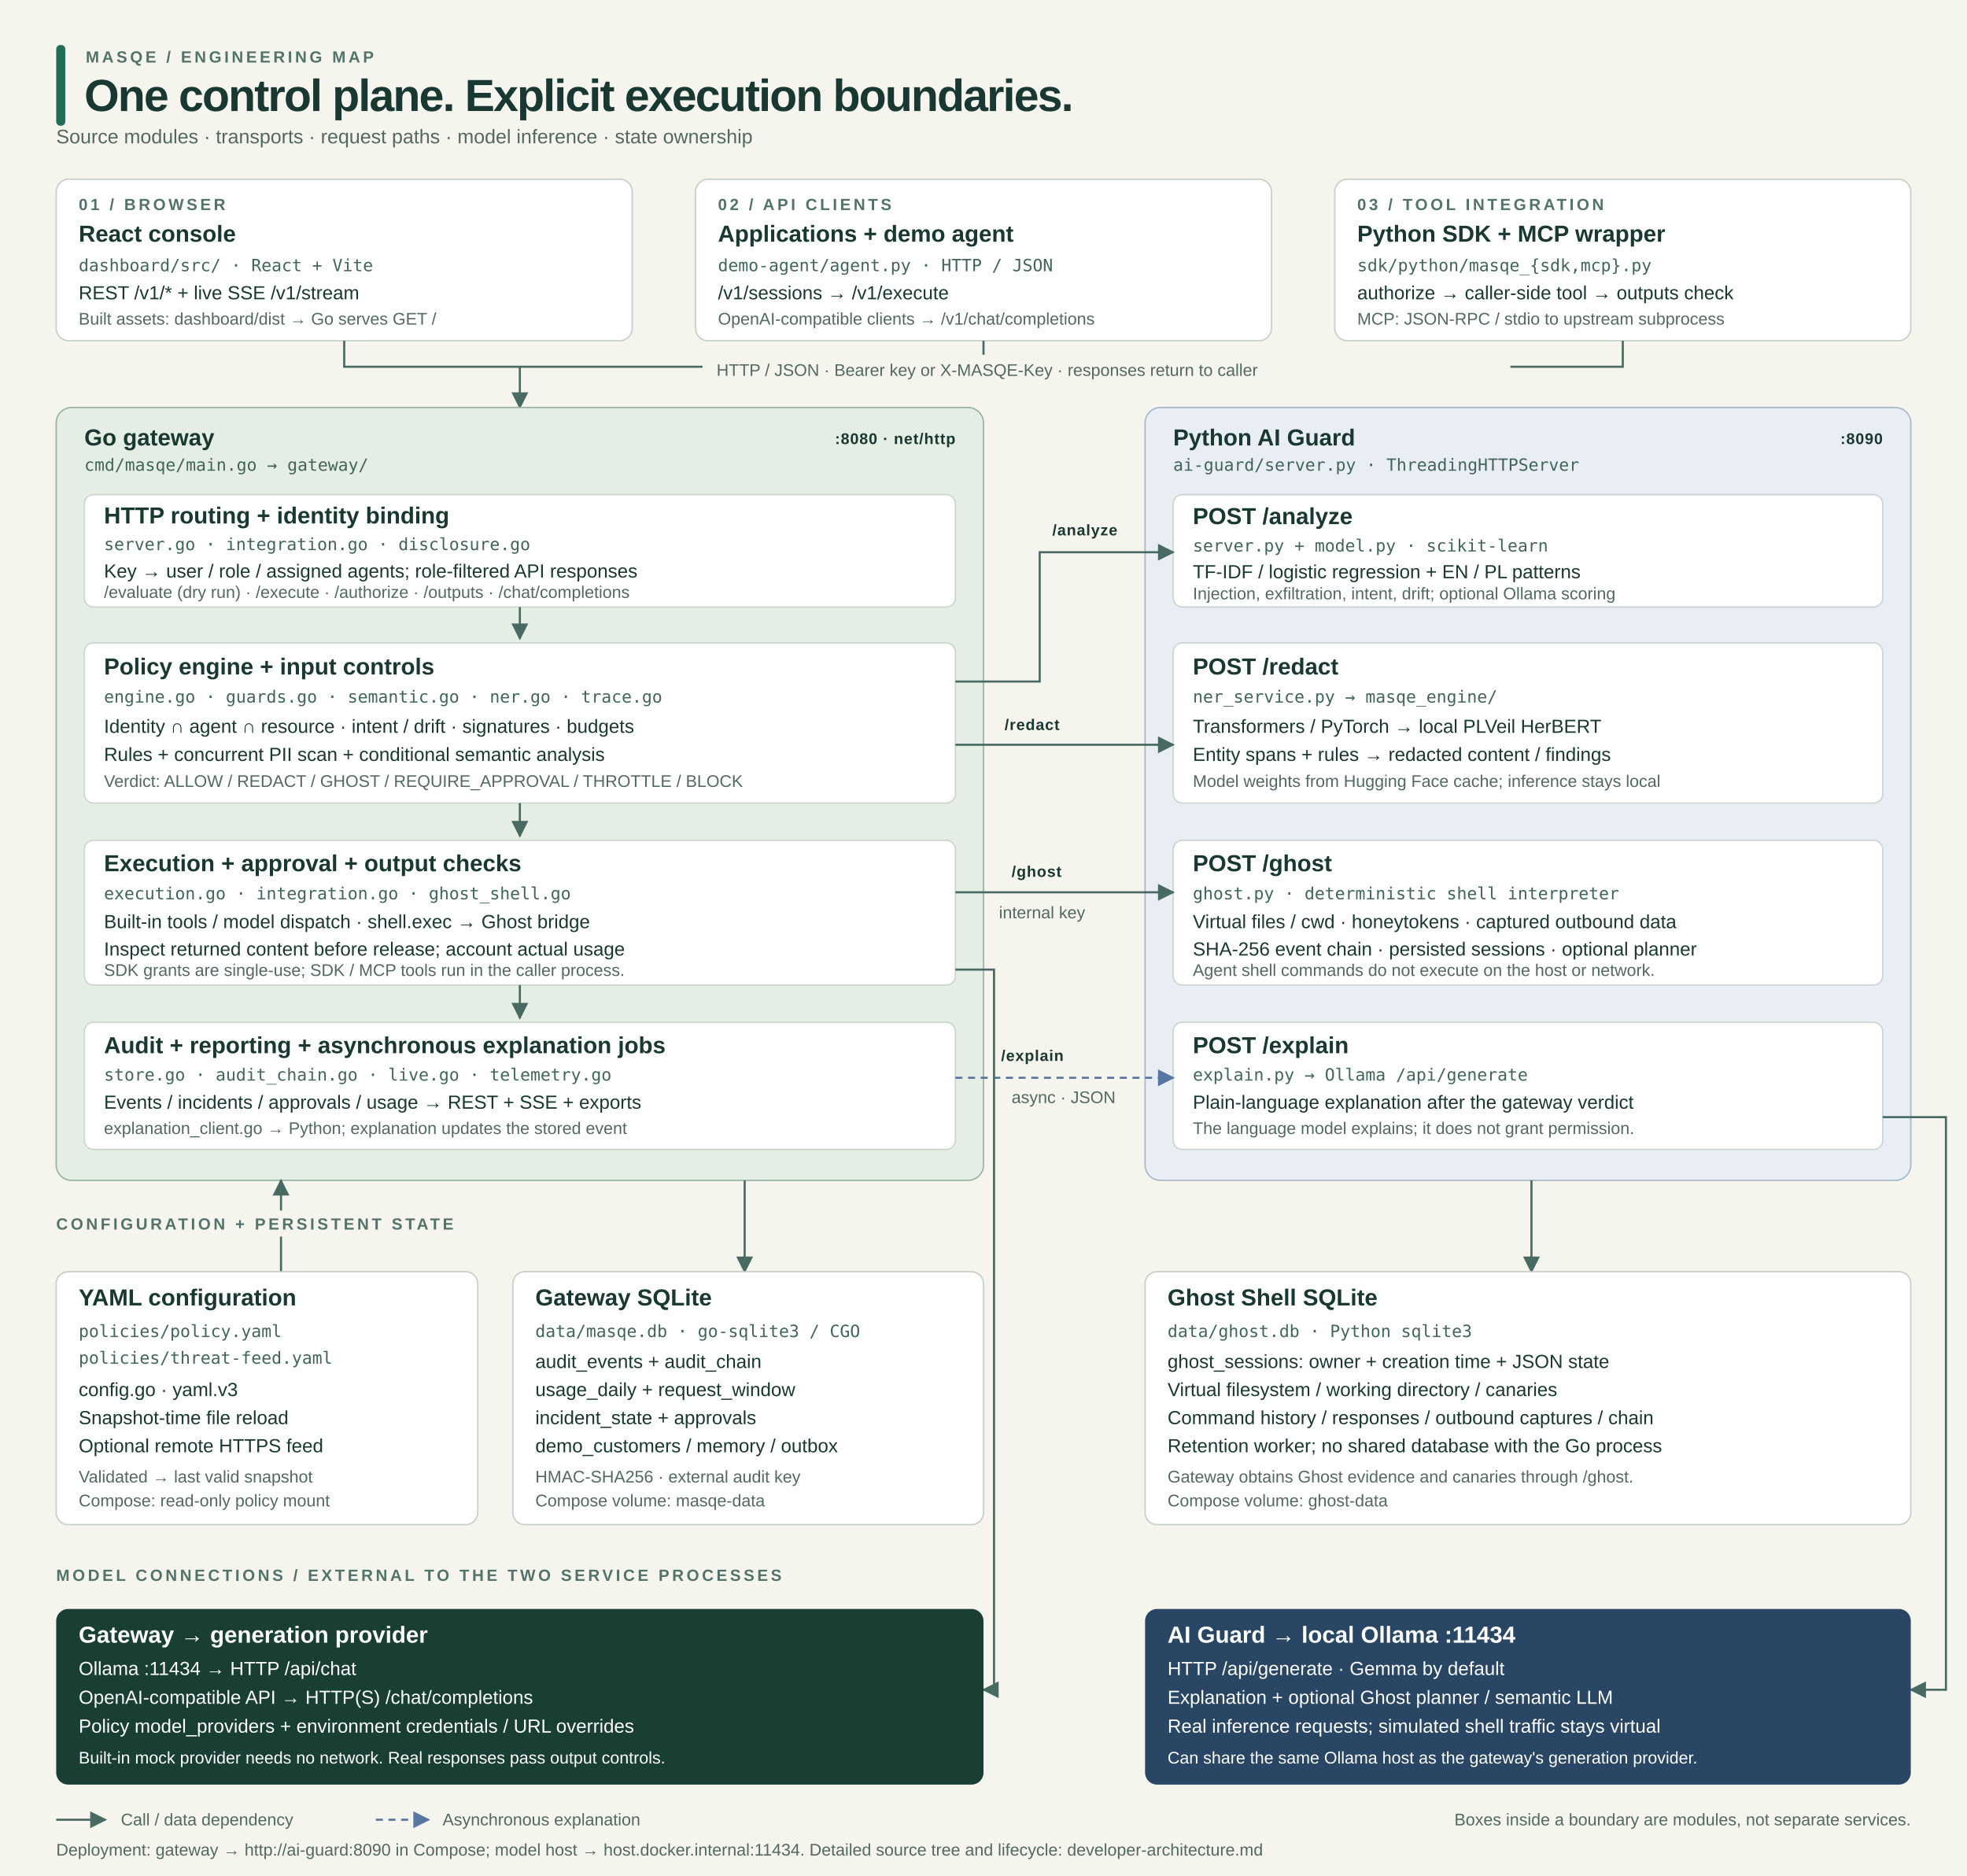
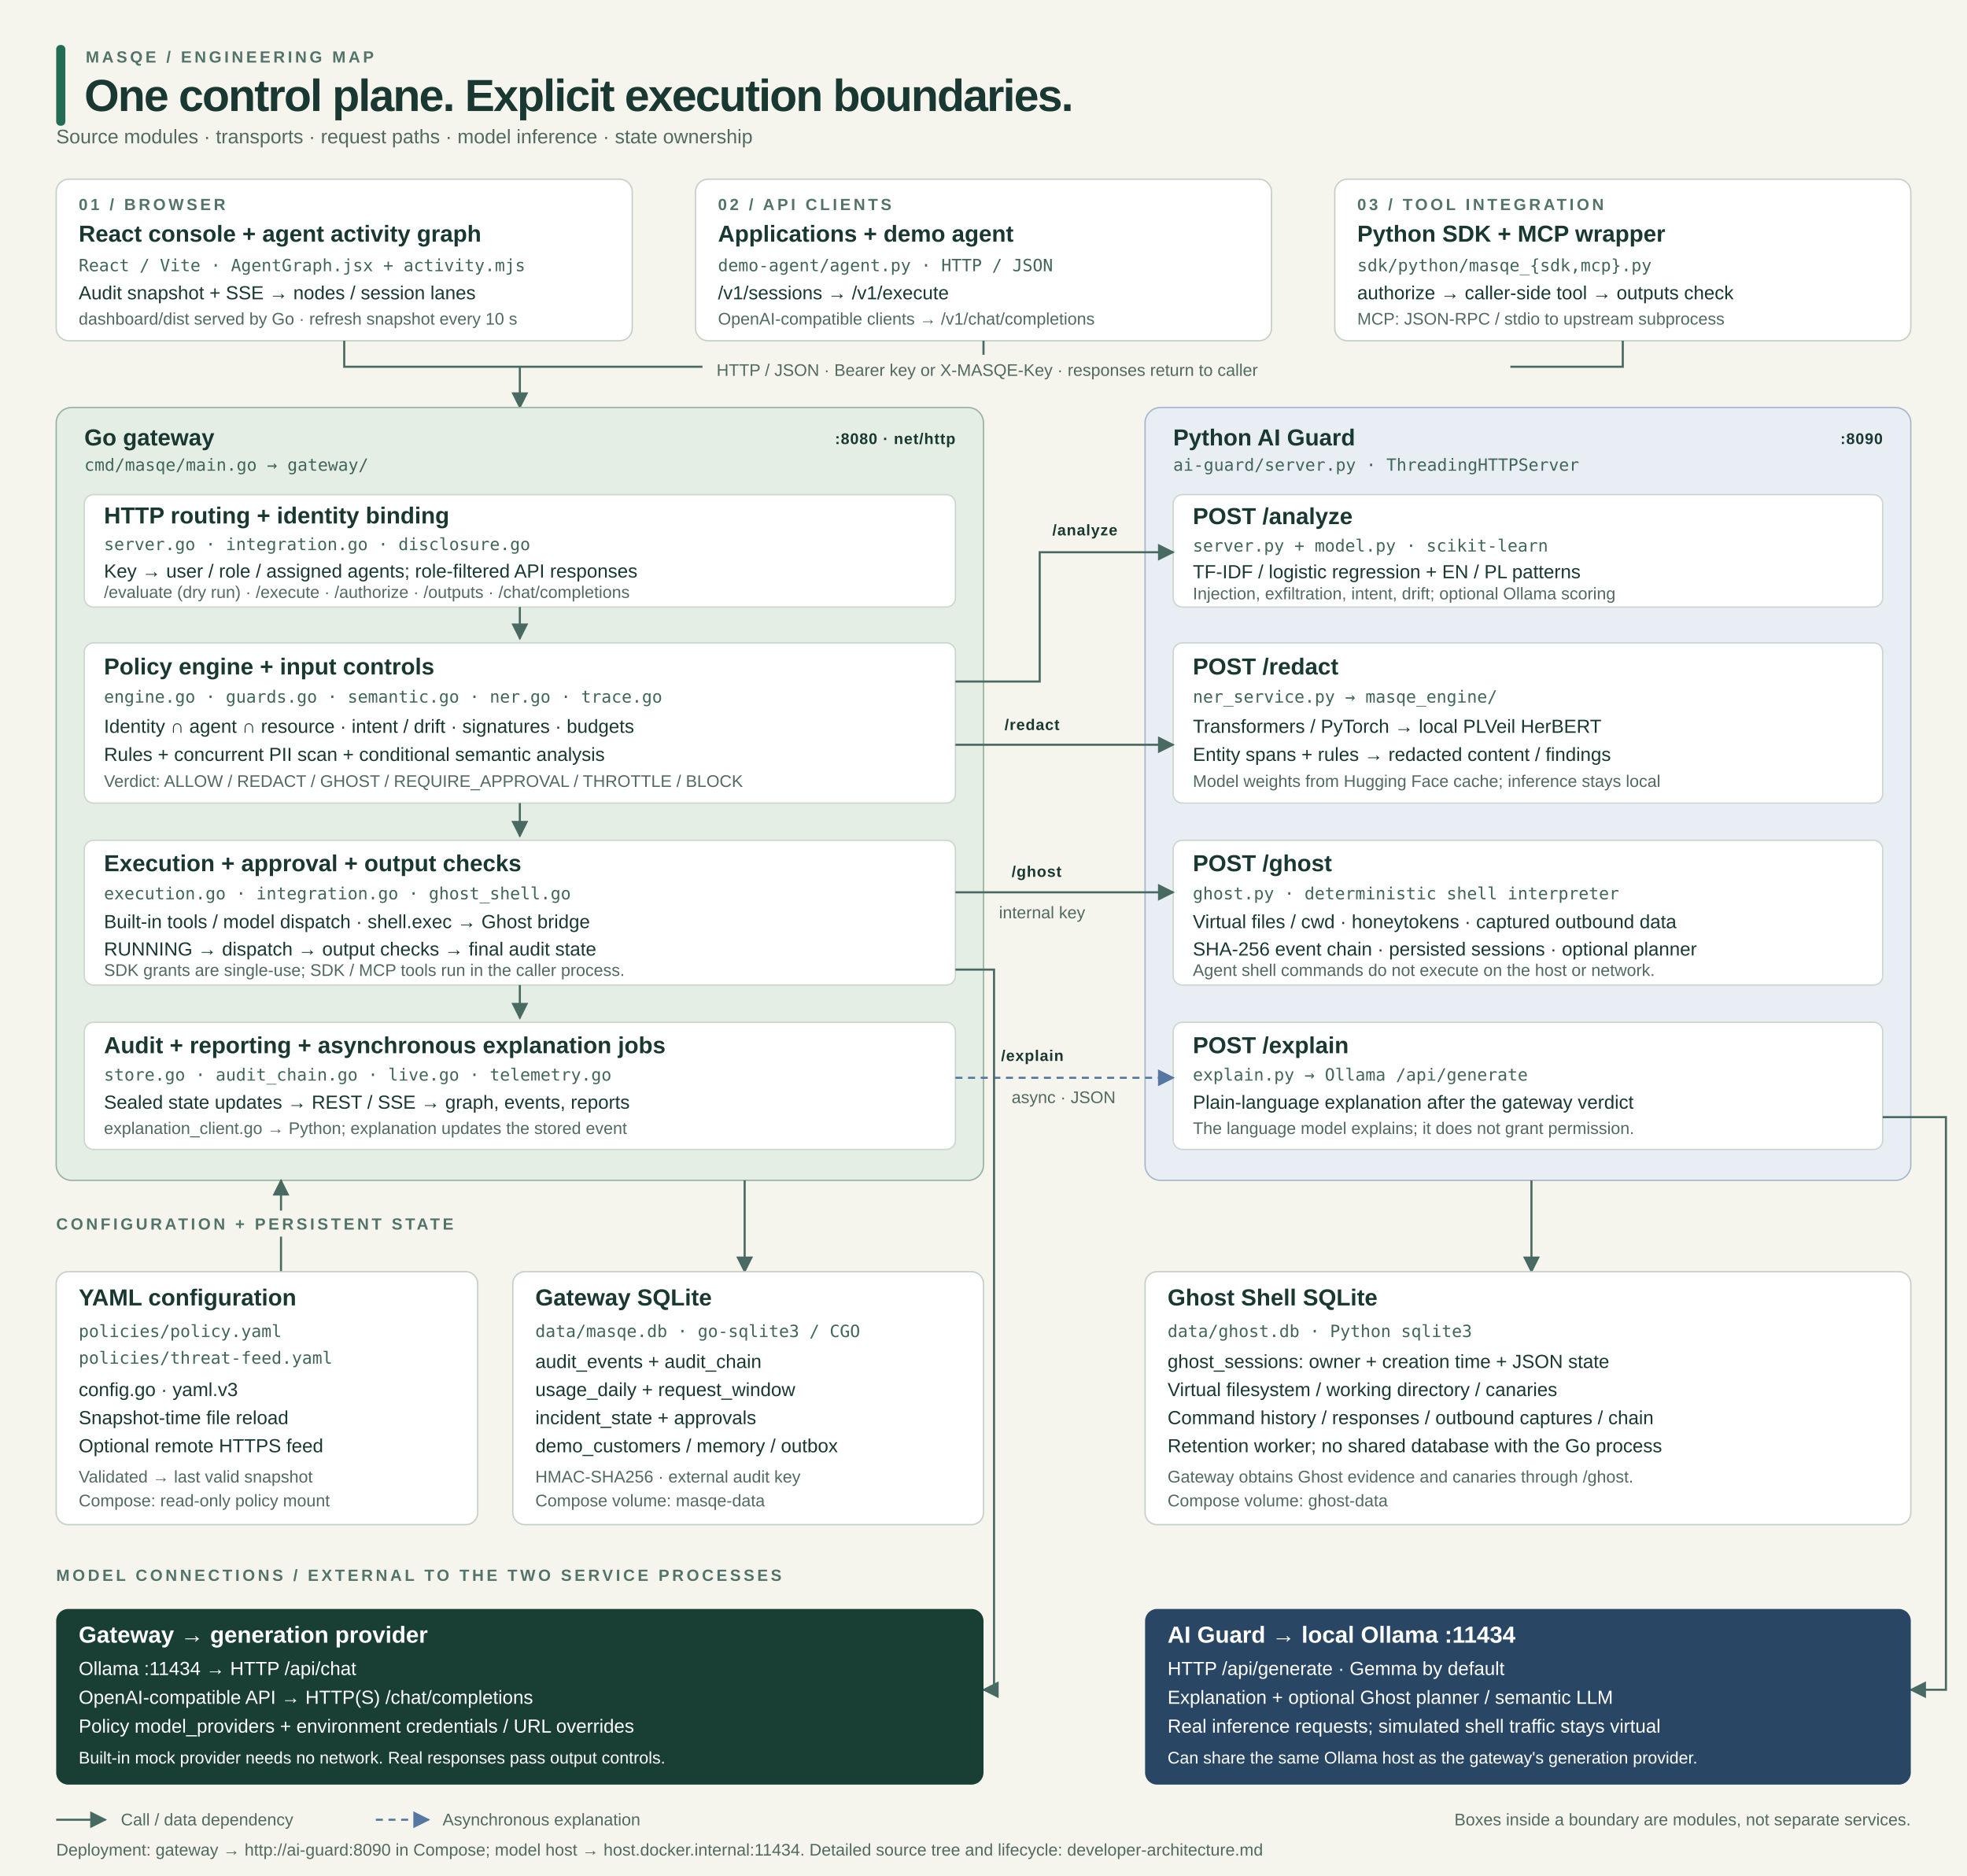
<svg xmlns="http://www.w3.org/2000/svg" width="2800" height="2670" viewBox="0 0 2800 2670">
  <defs>
    <marker id="arrow" viewBox="0 0 10 10" refX="9" refY="5" markerWidth="8" markerHeight="8" orient="auto-start-reverse">
      <path d="M0 0L10 5L0 10Z" fill="#496963" />
    </marker>
    <marker id="blueArrow" viewBox="0 0 10 10" refX="9" refY="5" markerWidth="8" markerHeight="8" orient="auto-start-reverse">
      <path d="M0 0L10 5L0 10Z" fill="#5677a1" />
    </marker>
    <style>
      text { font-family: Arial, Helvetica, sans-serif; fill: #193831; }
      .eyebrow { font-size: 23px; font-weight: 700; letter-spacing: 4px; fill: #52736a; }
      .title { font-size: 64px; font-weight: 700; letter-spacing: -2px; }
      .subtitle { font-size: 28px; fill: #526960; }
      .heading { font-size: 33px; font-weight: 700; }
      .body { font-size: 27px; }
      .small { font-size: 24px; fill: #526960; }
      .mono { font-family: Menlo, Consolas, monospace; font-size: 24px; fill: #41655a; }
      .tag { font-size: 22px; font-weight: 700; letter-spacing: 1px; }
      .panel { fill: #ffffff; stroke: #c5d1c8; stroke-width: 2; }
      .module { fill: #ffffff; stroke: #cbd7ce; stroke-width: 2; }
      .edge { fill: none; stroke: #496963; stroke-width: 3; marker-end: url(#arrow); }
      .async { fill: none; stroke: #5677a1; stroke-width: 3; stroke-dasharray: 10 8; marker-end: url(#blueArrow); }
      .line { fill: none; stroke: #496963; stroke-width: 3; }
      .white { fill: #ffffff; }
    </style>
  </defs>
  <rect width="2800" height="2670" fill="#f5f5ee" />
  <rect x="80" y="64" width="13" height="115" rx="6" fill="#246d55" />
  <text x="122" y="89" class="eyebrow">MASQE / ENGINEERING MAP</text>
  <text x="120" y="158" class="title">One control plane. Explicit execution boundaries.</text>
  <text x="80" y="204" class="subtitle">Source modules · transports · request paths · model inference · state ownership</text>
  <rect x="80" y="255" width="820" height="230" rx="18" class="panel" />
  <text x="112" y="299" class="eyebrow">01 / BROWSER</text>
-   <text x="112" y="344" class="heading">React console</text>
-   <text x="112" y="386" class="mono">dashboard/src/ · React + Vite</text>
-   <text x="112" y="426" class="body">REST /v1/* + live SSE /v1/stream</text>
-   <text x="112" y="462" class="small">Built assets: dashboard/dist → Go serves GET /</text>
+   <text x="112" y="344" class="heading">React console + agent activity graph</text>
+   <text x="112" y="386" class="mono">React / Vite · AgentGraph.jsx + activity.mjs</text>
+   <text x="112" y="426" class="body">Audit snapshot + SSE → nodes / session lanes</text>
+   <text x="112" y="462" class="small">dashboard/dist served by Go · refresh snapshot every 10 s</text>
  <rect x="990" y="255" width="820" height="230" rx="18" class="panel" />
  <text x="1022" y="299" class="eyebrow">02 / API CLIENTS</text>
  <text x="1022" y="344" class="heading">Applications + demo agent</text>
  <text x="1022" y="386" class="mono">demo-agent/agent.py · HTTP / JSON</text>
  <text x="1022" y="426" class="body">/v1/sessions → /v1/execute</text>
  <text x="1022" y="462" class="small">OpenAI-compatible clients → /v1/chat/completions</text>
  <rect x="1900" y="255" width="820" height="230" rx="18" class="panel" />
  <text x="1932" y="299" class="eyebrow">03 / TOOL INTEGRATION</text>
  <text x="1932" y="344" class="heading">Python SDK + MCP wrapper</text>
  <text x="1932" y="386" class="mono">sdk/python/masqe_{sdk,mcp}.py</text>
  <text x="1932" y="426" class="body">authorize → caller-side tool → outputs check</text>
  <text x="1932" y="462" class="small">MCP: JSON-RPC / stdio to upstream subprocess</text>
  <path d="M490 485V522H2310V485" class="line" />
  <path d="M1400 485V522" class="line" />
  <path d="M740 522V580" class="edge" />
  <rect x="1000" y="505" width="1150" height="42" rx="12" fill="#f5f5ee" />
  <text x="1020" y="535" class="small">HTTP / JSON · Bearer key or X-MASQE-Key · responses return to caller</text>
  <rect x="80" y="580" width="1320" height="1100" rx="22" fill="#e5eee5" stroke="#9ab4a3" stroke-width="2" />
  <rect x="1630" y="580" width="1090" height="1100" rx="22" fill="#e9eef4" stroke="#a7b9cc" stroke-width="2" />
  <text x="120" y="634" class="heading">Go gateway</text>
  <text x="1360" y="632" text-anchor="end" class="tag">:8080 · net/http</text>
  <text x="120" y="670" class="mono">cmd/masqe/main.go → gateway/</text>
  <text x="1670" y="634" class="heading">Python AI Guard</text>
  <text x="2680" y="632" text-anchor="end" class="tag">:8090</text>
  <text x="1670" y="670" class="mono">ai-guard/server.py · ThreadingHTTPServer</text>
  <rect x="120" y="704" width="1240" height="160" rx="13" class="module" />
  <text x="148" y="745" class="heading">HTTP routing + identity binding</text>
  <text x="148" y="783" class="mono">server.go · integration.go · disclosure.go</text>
  <text x="148" y="822" class="body">Key → user / role / assigned agents; role-filtered API responses</text>
  <text x="148" y="851" class="small">/evaluate (dry run) · /execute · /authorize · /outputs · /chat/completions</text>
  <path d="M740 864V909" class="edge" />
  <rect x="120" y="915" width="1240" height="228" rx="13" class="module" />
  <text x="148" y="960" class="heading">Policy engine + input controls</text>
  <text x="148" y="1000" class="mono">engine.go · guards.go · semantic.go · ner.go · trace.go</text>
  <text x="148" y="1043" class="body">Identity ∩ agent ∩ resource · intent / drift · signatures · budgets</text>
  <text x="148" y="1083" class="body">Rules + concurrent PII scan + conditional semantic analysis</text>
  <text x="148" y="1120" class="small">Verdict: ALLOW / REDACT / GHOST / REQUIRE_APPROVAL / THROTTLE / BLOCK</text>
  <path d="M740 1143V1190" class="edge" />
  <rect x="120" y="1196" width="1240" height="206" rx="13" class="module" />
  <text x="148" y="1240" class="heading">Execution + approval + output checks</text>
  <text x="148" y="1280" class="mono">execution.go · integration.go · ghost_shell.go</text>
  <text x="148" y="1321" class="body">Built-in tools / model dispatch · shell.exec → Ghost bridge</text>
-   <text x="148" y="1360" class="body">Inspect returned content before release; account actual usage</text>
+   <text x="148" y="1360" class="body">RUNNING → dispatch → output checks → final audit state</text>
  <text x="148" y="1389" class="small">SDK grants are single-use; SDK / MCP tools run in the caller process.</text>
  <path d="M740 1402V1449" class="edge" />
  <rect x="120" y="1455" width="1240" height="181" rx="13" class="module" />
  <text x="148" y="1499" class="heading">Audit + reporting + asynchronous explanation jobs</text>
  <text x="148" y="1538" class="mono">store.go · audit_chain.go · live.go · telemetry.go</text>
-   <text x="148" y="1578" class="body">Events / incidents / approvals / usage → REST + SSE + exports</text>
+   <text x="148" y="1578" class="body">Sealed state updates → REST / SSE → graph, events, reports</text>
  <text x="148" y="1614" class="small">explanation_client.go → Python; explanation updates the stored event</text>
  <rect x="1670" y="704" width="1010" height="160" rx="13" class="module" />
  <text x="1698" y="746" class="heading">POST /analyze</text>
  <text x="1698" y="785" class="mono">server.py + model.py · scikit-learn</text>
  <text x="1698" y="823" class="body">TF-IDF / logistic regression + EN / PL patterns</text>
  <text x="1698" y="853" class="small">Injection, exfiltration, intent, drift; optional Ollama scoring</text>
  <rect x="1670" y="915" width="1010" height="228" rx="13" class="module" />
  <text x="1698" y="960" class="heading">POST /redact</text>
  <text x="1698" y="1000" class="mono">ner_service.py → masqe_engine/</text>
  <text x="1698" y="1043" class="body">Transformers / PyTorch → local PLVeil HerBERT</text>
  <text x="1698" y="1083" class="body">Entity spans + rules → redacted content / findings</text>
  <text x="1698" y="1120" class="small">Model weights from Hugging Face cache; inference stays local</text>
  <rect x="1670" y="1196" width="1010" height="206" rx="13" class="module" />
  <text x="1698" y="1240" class="heading">POST /ghost</text>
  <text x="1698" y="1280" class="mono">ghost.py · deterministic shell interpreter</text>
  <text x="1698" y="1321" class="body">Virtual files / cwd · honeytokens · captured outbound data</text>
  <text x="1698" y="1360" class="body">SHA-256 event chain · persisted sessions · optional planner</text>
  <text x="1698" y="1389" class="small">Agent shell commands do not execute on the host or network.</text>
  <rect x="1670" y="1455" width="1010" height="181" rx="13" class="module" />
  <text x="1698" y="1499" class="heading">POST /explain</text>
  <text x="1698" y="1538" class="mono">explain.py → Ollama /api/generate</text>
  <text x="1698" y="1578" class="body">Plain-language explanation after the gateway verdict</text>
  <text x="1698" y="1614" class="small">The language model explains; it does not grant permission.</text>
  <path d="M1360 970H1480V786H1670" class="edge" />
  <text x="1498" y="762" class="tag">/analyze</text>
  <path d="M1360 1060H1670" class="edge" />
  <text x="1430" y="1039" class="tag">/redact</text>
  <path d="M1360 1270H1670" class="edge" />
  <text x="1440" y="1248" class="tag">/ghost</text>
  <text x="1422" y="1307" class="small">internal key</text>
  <path d="M1360 1534H1670" class="async" />
  <text x="1425" y="1510" class="tag">/explain</text>
  <text x="1440" y="1570" class="small">async · JSON</text>
  <path d="M400 1810V1680" class="edge" />
  <path d="M1060 1680V1810" class="edge" />
  <path d="M2180 1680V1810" class="edge" />
  <rect x="80" y="1723" width="655" height="37" fill="#f5f5ee" />
  <text x="80" y="1750" class="eyebrow">CONFIGURATION + PERSISTENT STATE</text>
  <rect x="80" y="1810" width="600" height="360" rx="17" class="panel" />
  <text x="112" y="1858" class="heading">YAML configuration</text>
  <text x="112" y="1903" class="mono">policies/policy.yaml</text>
  <text x="112" y="1941" class="mono">policies/threat-feed.yaml</text>
  <text x="112" y="1987" class="body">config.go · yaml.v3</text>
  <text x="112" y="2027" class="body">Snapshot-time file reload</text>
  <text x="112" y="2067" class="body">Optional remote HTTPS feed</text>
  <text x="112" y="2110" class="small">Validated → last valid snapshot</text>
  <text x="112" y="2144" class="small">Compose: read-only policy mount</text>
  <rect x="730" y="1810" width="670" height="360" rx="17" class="panel" />
  <text x="762" y="1858" class="heading">Gateway SQLite</text>
  <text x="762" y="1903" class="mono">data/masqe.db · go-sqlite3 / CGO</text>
  <text x="762" y="1947" class="body">audit_events + audit_chain</text>
  <text x="762" y="1987" class="body">usage_daily + request_window</text>
  <text x="762" y="2027" class="body">incident_state + approvals</text>
  <text x="762" y="2067" class="body">demo_customers / memory / outbox</text>
  <text x="762" y="2110" class="small">HMAC-SHA256 · external audit key</text>
  <text x="762" y="2144" class="small">Compose volume: masqe-data</text>
  <rect x="1630" y="1810" width="1090" height="360" rx="17" class="panel" />
  <text x="1662" y="1858" class="heading">Ghost Shell SQLite</text>
  <text x="1662" y="1903" class="mono">data/ghost.db · Python sqlite3</text>
  <text x="1662" y="1947" class="body">ghost_sessions: owner + creation time + JSON state</text>
  <text x="1662" y="1987" class="body">Virtual filesystem / working directory / canaries</text>
  <text x="1662" y="2027" class="body">Command history / responses / outbound captures / chain</text>
  <text x="1662" y="2067" class="body">Retention worker; no shared database with the Go process</text>
  <text x="1662" y="2110" class="small">Gateway obtains Ghost evidence and canaries through /ghost.</text>
  <text x="1662" y="2144" class="small">Compose volume: ghost-data</text>
  <path d="M1360 1380H1415V2405H1400" class="edge" />
  <path d="M2680 1590H2770V2405H2720" class="edge" />
  <text x="80" y="2250" class="eyebrow">MODEL CONNECTIONS / EXTERNAL TO THE TWO SERVICE PROCESSES</text>
  <rect x="80" y="2290" width="1320" height="250" rx="17" fill="#193f34" />
  <text x="112" y="2338" class="heading white">Gateway → generation provider</text>
  <text x="112" y="2384" class="body white">Ollama :11434 → HTTP /api/chat</text>
  <text x="112" y="2425" class="body white">OpenAI-compatible API → HTTP(S) /chat/completions</text>
  <text x="112" y="2466" class="body white">Policy model_providers + environment credentials / URL overrides</text>
  <text x="112" y="2510" class="small white">Built-in mock provider needs no network. Real responses pass output controls.</text>
  <rect x="1630" y="2290" width="1090" height="250" rx="17" fill="#294765" />
  <text x="1662" y="2338" class="heading white">AI Guard → local Ollama :11434</text>
  <text x="1662" y="2384" class="body white">HTTP /api/generate · Gemma by default</text>
  <text x="1662" y="2425" class="body white">Explanation + optional Ghost planner / semantic LLM</text>
  <text x="1662" y="2466" class="body white">Real inference requests; simulated shell traffic stays virtual</text>
  <text x="1662" y="2510" class="small white">Can share the same Ollama host as the gateway's generation provider.</text>
  <path d="M80 2590H150" class="edge" />
  <text x="172" y="2598" class="small">Call / data dependency</text>
  <path d="M535 2590H610" class="async" />
  <text x="630" y="2598" class="small">Asynchronous explanation</text>
  <text x="2720" y="2598" text-anchor="end" class="small">Boxes inside a boundary are modules, not separate services.</text>
  <text x="80" y="2641" class="small">Deployment: gateway → http://ai-guard:8090 in Compose; model host → host.docker.internal:11434. Detailed source tree and lifecycle: developer-architecture.md</text>
</svg>
